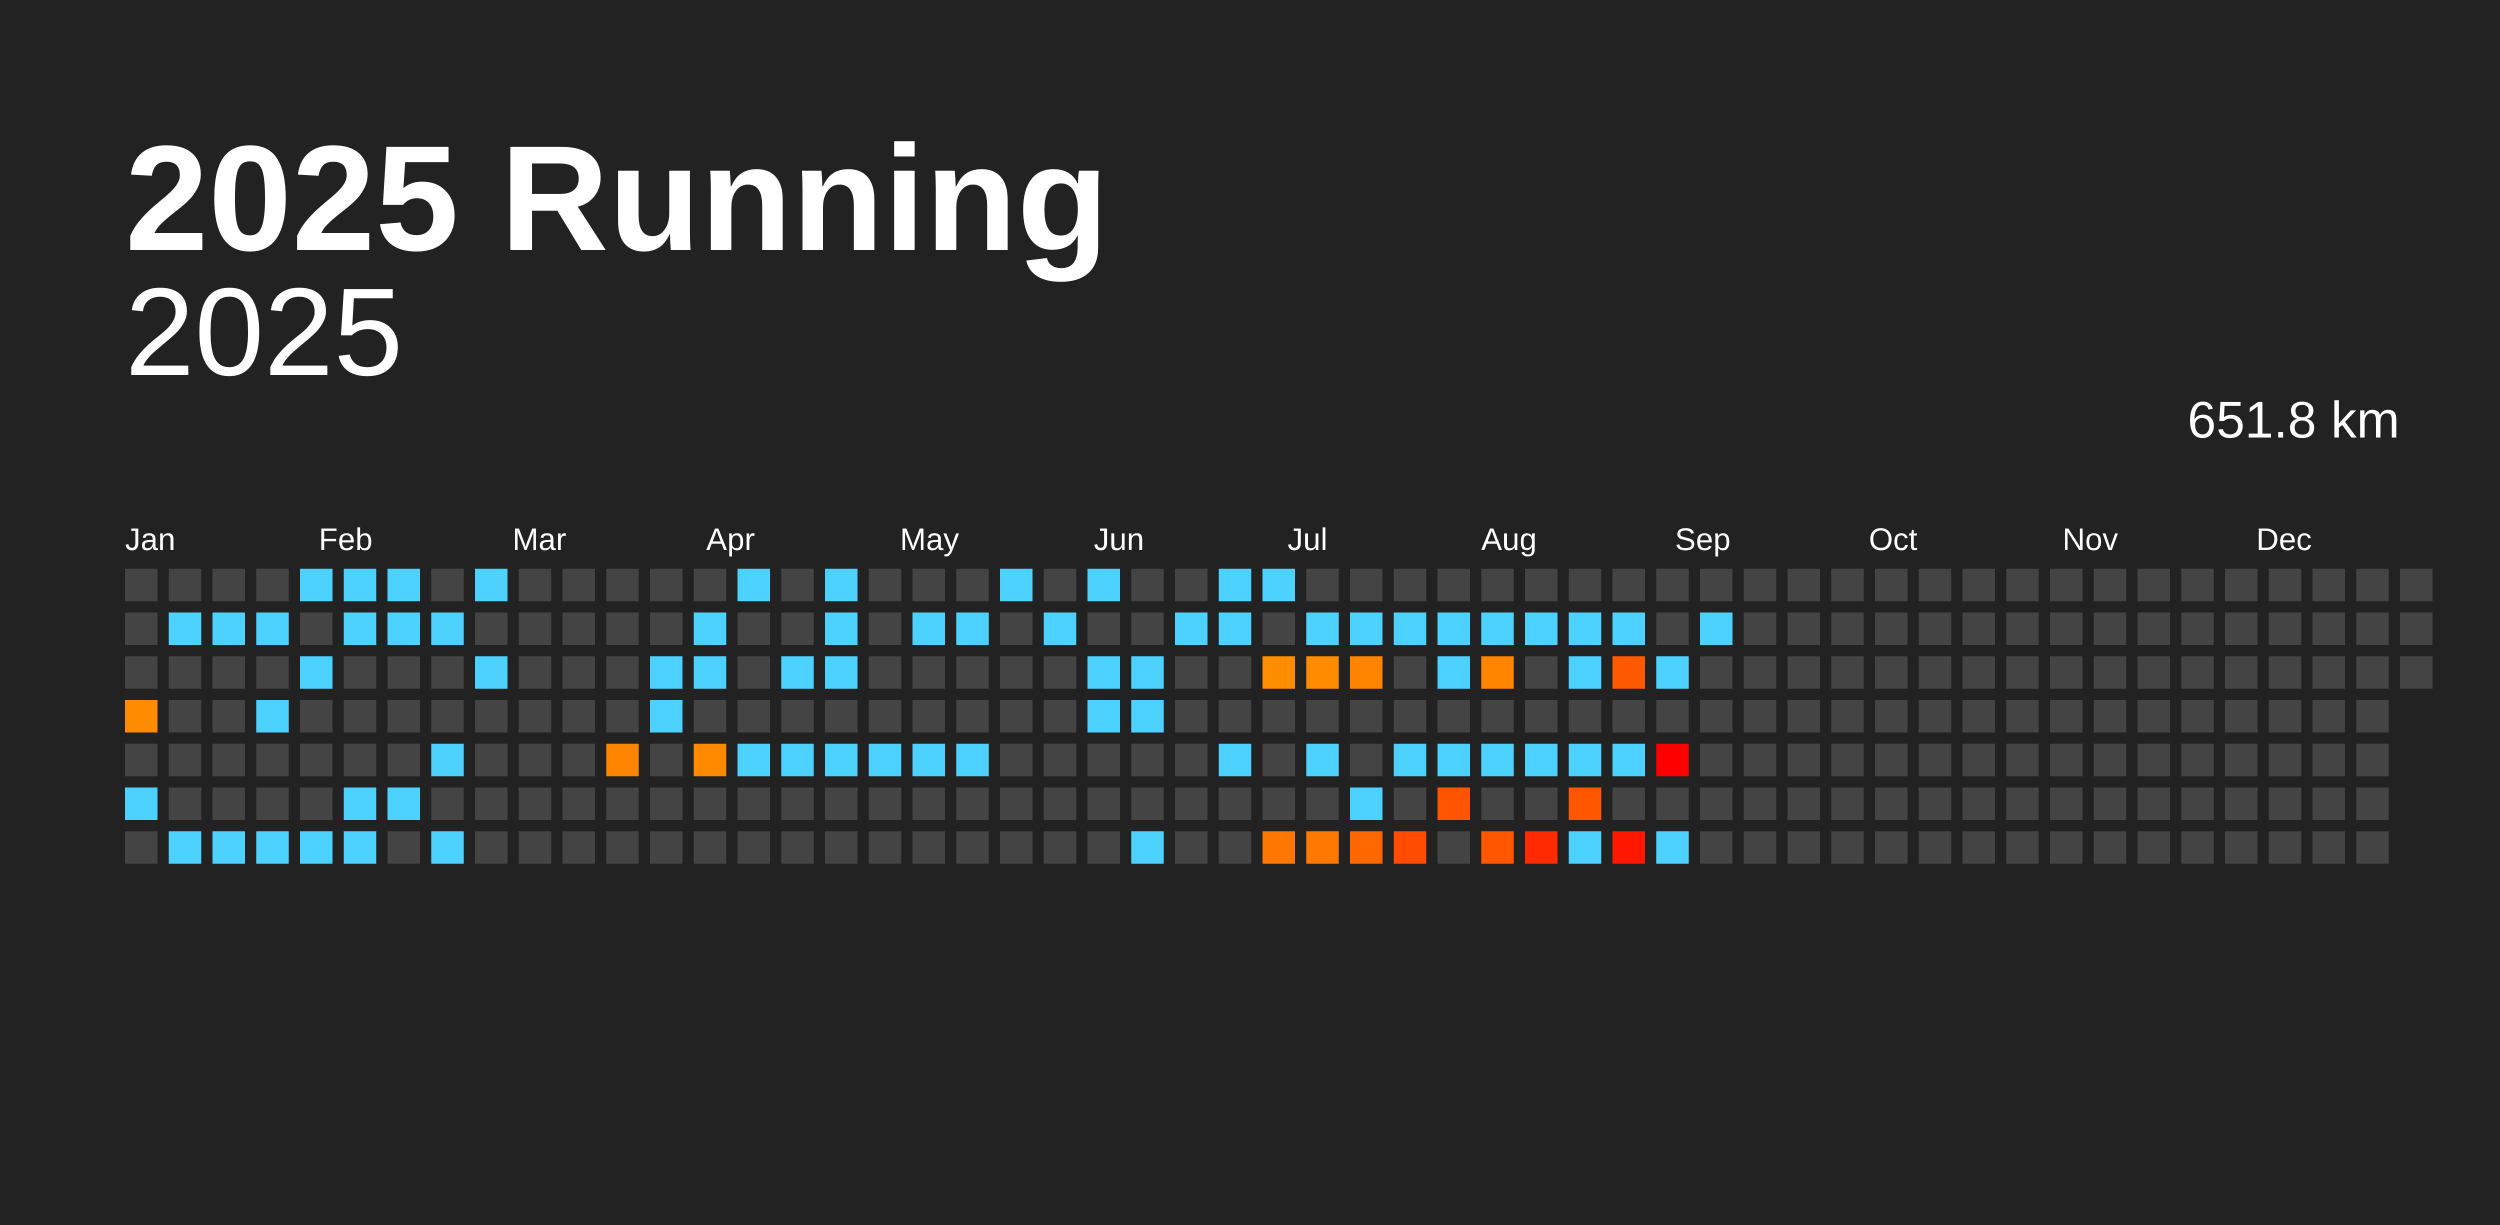
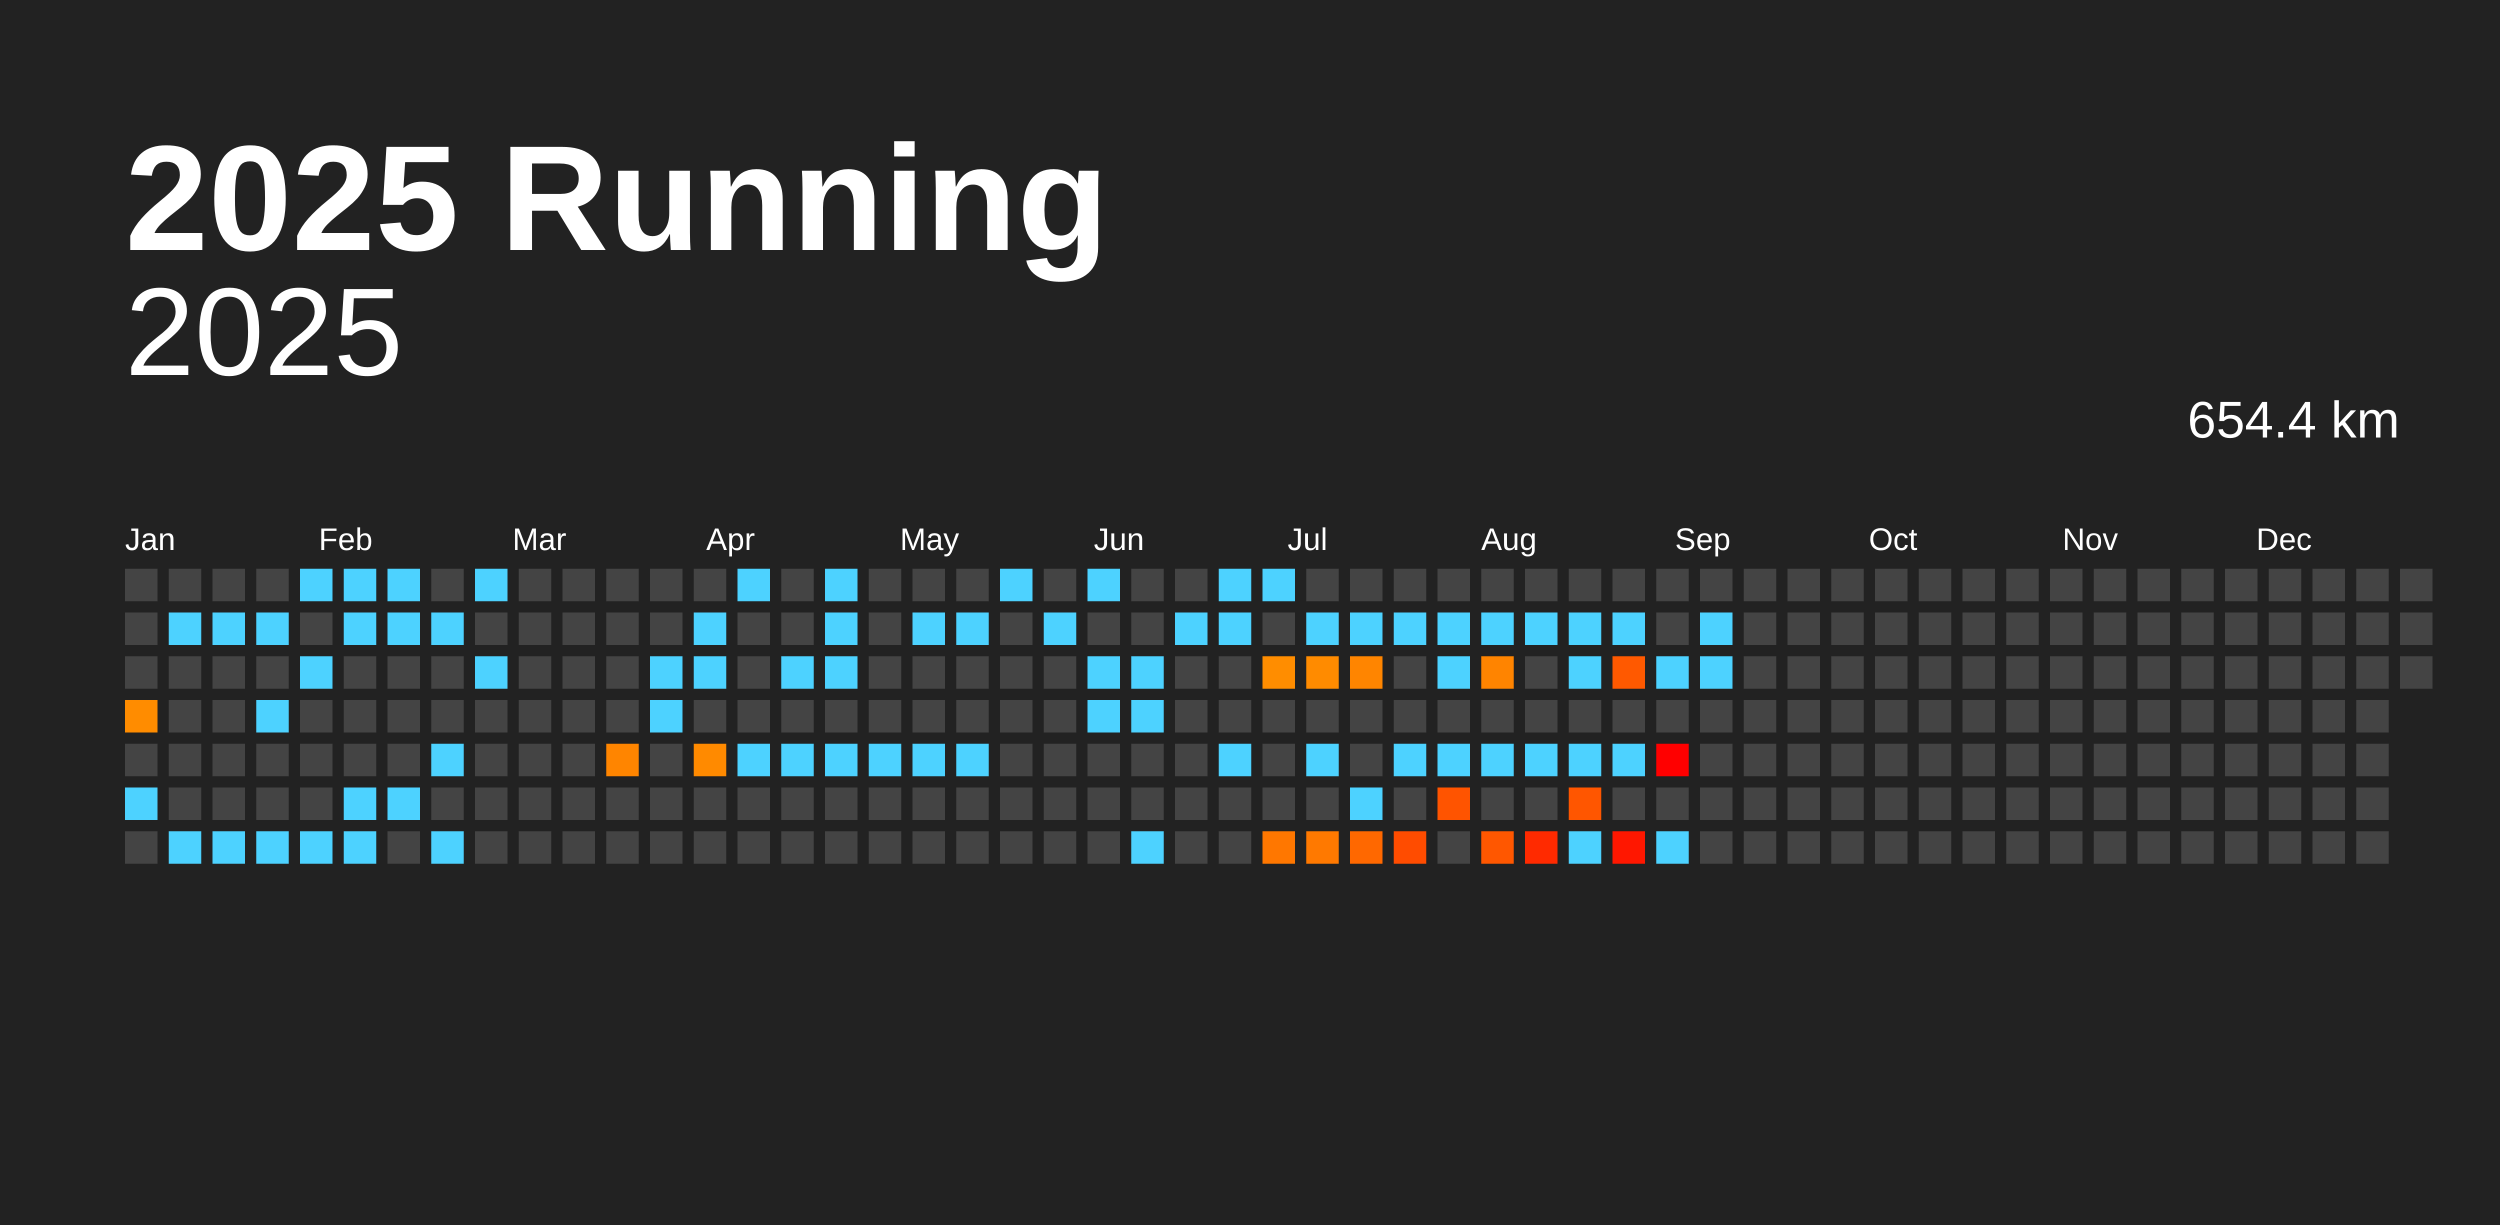
<svg xmlns="http://www.w3.org/2000/svg" baseProfile="full" height="98mm" version="1.1" viewBox="0,0,200,98" width="200mm">
  <defs />
  <rect fill="#222222" height="98" width="200" x="0" y="0" />
  <text fill="#FFFFFF" style="font-size:12px; font-family:Arial; font-weight:bold;" x="10" y="20">2025 Running</text>
  <text alignment-baseline="hanging" fill="#FFFFFF" style="font-size:10.0px; font-family:Arial;" x="10" y="30">2025</text>
-   <text alignment-baseline="hanging" fill="#FFFFFF" style="font-size:4.125px; font-family:Arial;" x="175" y="35">651.8 km</text>
+   <text alignment-baseline="hanging" fill="#FFFFFF" style="font-size:4.125px; font-family:Arial;" x="175" y="35">654.4 km</text>
  <text fill="#FFFFFF" style="font-size:2.5px; font-family:Arial" x="10.0" y="44">Jan</text>
  <text fill="#FFFFFF" style="font-size:2.5px; font-family:Arial" x="25.5" y="44">Feb</text>
  <text fill="#FFFFFF" style="font-size:2.5px; font-family:Arial" x="41.0" y="44">Mar</text>
  <text fill="#FFFFFF" style="font-size:2.5px; font-family:Arial" x="56.5" y="44">Apr</text>
  <text fill="#FFFFFF" style="font-size:2.5px; font-family:Arial" x="72.0" y="44">May</text>
  <text fill="#FFFFFF" style="font-size:2.5px; font-family:Arial" x="87.5" y="44">Jun</text>
  <text fill="#FFFFFF" style="font-size:2.5px; font-family:Arial" x="103.0" y="44">Jul</text>
  <text fill="#FFFFFF" style="font-size:2.5px; font-family:Arial" x="118.5" y="44">Aug</text>
  <text fill="#FFFFFF" style="font-size:2.5px; font-family:Arial" x="134.0" y="44">Sep</text>
  <text fill="#FFFFFF" style="font-size:2.5px; font-family:Arial" x="149.5" y="44">Oct</text>
  <text fill="#FFFFFF" style="font-size:2.5px; font-family:Arial" x="165.0" y="44">Nov</text>
  <text fill="#FFFFFF" style="font-size:2.5px; font-family:Arial" x="180.5" y="44">Dec</text>
  <rect fill="#444444" height="2.6" width="2.6" x="10.0" y="45.5" />
  <rect fill="#444444" height="2.6" width="2.6" x="10.0" y="49.0" />
  <rect fill="#444444" height="2.6" width="2.6" x="10.0" y="52.5" />
  <rect fill="#ff8c00" height="2.6" width="2.6" x="10.0" y="56.0" />
  <rect fill="#444444" height="2.6" width="2.6" x="10.0" y="59.5" />
  <rect fill="#4dd2ff" height="2.6" width="2.6" x="10.0" y="63.0" />
  <rect fill="#444444" height="2.6" width="2.6" x="10.0" y="66.5" />
  <rect fill="#444444" height="2.6" width="2.6" x="13.5" y="45.5" />
  <rect fill="#4dd2ff" height="2.6" width="2.6" x="13.5" y="49.0" />
  <rect fill="#444444" height="2.6" width="2.6" x="13.5" y="52.5" />
  <rect fill="#444444" height="2.6" width="2.6" x="13.5" y="56.0" />
  <rect fill="#444444" height="2.6" width="2.6" x="13.5" y="59.5" />
  <rect fill="#444444" height="2.6" width="2.6" x="13.5" y="63.0" />
  <rect fill="#4dd2ff" height="2.6" width="2.6" x="13.5" y="66.5" />
  <rect fill="#444444" height="2.6" width="2.6" x="17.0" y="45.5" />
  <rect fill="#4dd2ff" height="2.6" width="2.6" x="17.0" y="49.0" />
  <rect fill="#444444" height="2.6" width="2.6" x="17.0" y="52.5" />
  <rect fill="#444444" height="2.6" width="2.6" x="17.0" y="56.0" />
  <rect fill="#444444" height="2.6" width="2.6" x="17.0" y="59.5" />
  <rect fill="#444444" height="2.6" width="2.6" x="17.0" y="63.0" />
  <rect fill="#4dd2ff" height="2.6" width="2.6" x="17.0" y="66.5" />
  <rect fill="#444444" height="2.6" width="2.6" x="20.5" y="45.5" />
  <rect fill="#4dd2ff" height="2.6" width="2.6" x="20.5" y="49.0" />
  <rect fill="#444444" height="2.6" width="2.6" x="20.5" y="52.5" />
  <rect fill="#4dd2ff" height="2.6" width="2.6" x="20.5" y="56.0" />
  <rect fill="#444444" height="2.6" width="2.6" x="20.5" y="59.5" />
  <rect fill="#444444" height="2.6" width="2.6" x="20.5" y="63.0" />
  <rect fill="#4dd2ff" height="2.6" width="2.6" x="20.5" y="66.5" />
  <rect fill="#4dd2ff" height="2.6" width="2.6" x="24.0" y="45.5" />
  <rect fill="#444444" height="2.6" width="2.6" x="24.0" y="49.0" />
  <rect fill="#4dd2ff" height="2.6" width="2.6" x="24.0" y="52.5" />
  <rect fill="#444444" height="2.6" width="2.6" x="24.0" y="56.0" />
  <rect fill="#444444" height="2.6" width="2.6" x="24.0" y="59.5" />
  <rect fill="#444444" height="2.6" width="2.6" x="24.0" y="63.0" />
  <rect fill="#4dd2ff" height="2.6" width="2.6" x="24.0" y="66.5" />
  <rect fill="#4dd2ff" height="2.6" width="2.6" x="27.5" y="45.5" />
  <rect fill="#4dd2ff" height="2.6" width="2.6" x="27.5" y="49.0" />
  <rect fill="#444444" height="2.6" width="2.6" x="27.5" y="52.5" />
  <rect fill="#444444" height="2.6" width="2.6" x="27.5" y="56.0" />
  <rect fill="#444444" height="2.6" width="2.6" x="27.5" y="59.5" />
  <rect fill="#4dd2ff" height="2.6" width="2.6" x="27.5" y="63.0" />
  <rect fill="#4dd2ff" height="2.6" width="2.6" x="27.5" y="66.5" />
  <rect fill="#4dd2ff" height="2.6" width="2.6" x="31.0" y="45.5" />
  <rect fill="#4dd2ff" height="2.6" width="2.6" x="31.0" y="49.0" />
  <rect fill="#444444" height="2.6" width="2.6" x="31.0" y="52.5" />
  <rect fill="#444444" height="2.6" width="2.6" x="31.0" y="56.0" />
  <rect fill="#444444" height="2.6" width="2.6" x="31.0" y="59.5" />
  <rect fill="#4dd2ff" height="2.6" width="2.6" x="31.0" y="63.0" />
  <rect fill="#444444" height="2.6" width="2.6" x="31.0" y="66.5" />
  <rect fill="#444444" height="2.6" width="2.6" x="34.5" y="45.5" />
  <rect fill="#4dd2ff" height="2.6" width="2.6" x="34.5" y="49.0" />
  <rect fill="#444444" height="2.6" width="2.6" x="34.5" y="52.5" />
  <rect fill="#444444" height="2.6" width="2.6" x="34.5" y="56.0" />
  <rect fill="#4dd2ff" height="2.6" width="2.6" x="34.5" y="59.5" />
  <rect fill="#444444" height="2.6" width="2.6" x="34.5" y="63.0" />
  <rect fill="#4dd2ff" height="2.6" width="2.6" x="34.5" y="66.5" />
  <rect fill="#4dd2ff" height="2.6" width="2.6" x="38.0" y="45.5" />
  <rect fill="#444444" height="2.6" width="2.6" x="38.0" y="49.0" />
  <rect fill="#4dd2ff" height="2.6" width="2.6" x="38.0" y="52.5" />
  <rect fill="#444444" height="2.6" width="2.6" x="38.0" y="56.0" />
  <rect fill="#444444" height="2.6" width="2.6" x="38.0" y="59.5" />
  <rect fill="#444444" height="2.6" width="2.6" x="38.0" y="63.0" />
  <rect fill="#444444" height="2.6" width="2.6" x="38.0" y="66.5" />
  <rect fill="#444444" height="2.6" width="2.6" x="41.5" y="45.5" />
  <rect fill="#444444" height="2.6" width="2.6" x="41.5" y="49.0" />
  <rect fill="#444444" height="2.6" width="2.6" x="41.5" y="52.5" />
  <rect fill="#444444" height="2.6" width="2.6" x="41.5" y="56.0" />
  <rect fill="#444444" height="2.6" width="2.6" x="41.5" y="59.5" />
  <rect fill="#444444" height="2.6" width="2.6" x="41.5" y="63.0" />
  <rect fill="#444444" height="2.6" width="2.6" x="41.5" y="66.5" />
  <rect fill="#444444" height="2.6" width="2.6" x="45.0" y="45.5" />
  <rect fill="#444444" height="2.6" width="2.6" x="45.0" y="49.0" />
  <rect fill="#444444" height="2.6" width="2.6" x="45.0" y="52.5" />
  <rect fill="#444444" height="2.6" width="2.6" x="45.0" y="56.0" />
  <rect fill="#444444" height="2.6" width="2.6" x="45.0" y="59.5" />
  <rect fill="#444444" height="2.6" width="2.6" x="45.0" y="63.0" />
  <rect fill="#444444" height="2.6" width="2.6" x="45.0" y="66.5" />
  <rect fill="#444444" height="2.6" width="2.6" x="48.5" y="45.5" />
  <rect fill="#444444" height="2.6" width="2.6" x="48.5" y="49.0" />
  <rect fill="#444444" height="2.6" width="2.6" x="48.5" y="52.5" />
  <rect fill="#444444" height="2.6" width="2.6" x="48.5" y="56.0" />
  <rect fill="#ff8500" height="2.6" width="2.6" x="48.5" y="59.5" />
  <rect fill="#444444" height="2.6" width="2.6" x="48.5" y="63.0" />
  <rect fill="#444444" height="2.6" width="2.6" x="48.5" y="66.5" />
  <rect fill="#444444" height="2.6" width="2.6" x="52.0" y="45.5" />
  <rect fill="#444444" height="2.6" width="2.6" x="52.0" y="49.0" />
  <rect fill="#4dd2ff" height="2.6" width="2.6" x="52.0" y="52.5" />
  <rect fill="#4dd2ff" height="2.6" width="2.6" x="52.0" y="56.0" />
  <rect fill="#444444" height="2.6" width="2.6" x="52.0" y="59.5" />
  <rect fill="#444444" height="2.6" width="2.6" x="52.0" y="63.0" />
  <rect fill="#444444" height="2.6" width="2.6" x="52.0" y="66.5" />
  <rect fill="#444444" height="2.6" width="2.6" x="55.5" y="45.5" />
  <rect fill="#4dd2ff" height="2.6" width="2.6" x="55.5" y="49.0" />
  <rect fill="#4dd2ff" height="2.6" width="2.6" x="55.5" y="52.5" />
  <rect fill="#444444" height="2.6" width="2.6" x="55.5" y="56.0" />
  <rect fill="#ff8a00" height="2.6" width="2.6" x="55.5" y="59.5" />
  <rect fill="#444444" height="2.6" width="2.6" x="55.5" y="63.0" />
  <rect fill="#444444" height="2.6" width="2.6" x="55.5" y="66.5" />
  <rect fill="#4dd2ff" height="2.6" width="2.6" x="59.0" y="45.5" />
  <rect fill="#444444" height="2.6" width="2.6" x="59.0" y="49.0" />
  <rect fill="#444444" height="2.6" width="2.6" x="59.0" y="52.5" />
  <rect fill="#444444" height="2.6" width="2.6" x="59.0" y="56.0" />
  <rect fill="#4dd2ff" height="2.6" width="2.6" x="59.0" y="59.5" />
  <rect fill="#444444" height="2.6" width="2.6" x="59.0" y="63.0" />
  <rect fill="#444444" height="2.6" width="2.6" x="59.0" y="66.5" />
  <rect fill="#444444" height="2.6" width="2.6" x="62.5" y="45.5" />
  <rect fill="#444444" height="2.6" width="2.6" x="62.5" y="49.0" />
  <rect fill="#4dd2ff" height="2.6" width="2.6" x="62.5" y="52.5" />
  <rect fill="#444444" height="2.6" width="2.6" x="62.5" y="56.0" />
  <rect fill="#4dd2ff" height="2.6" width="2.6" x="62.5" y="59.5" />
  <rect fill="#444444" height="2.6" width="2.6" x="62.5" y="63.0" />
  <rect fill="#444444" height="2.6" width="2.6" x="62.5" y="66.5" />
  <rect fill="#4dd2ff" height="2.6" width="2.6" x="66.0" y="45.5" />
  <rect fill="#4dd2ff" height="2.6" width="2.6" x="66.0" y="49.0" />
  <rect fill="#4dd2ff" height="2.6" width="2.6" x="66.0" y="52.5" />
  <rect fill="#444444" height="2.6" width="2.6" x="66.0" y="56.0" />
  <rect fill="#4dd2ff" height="2.6" width="2.6" x="66.0" y="59.5" />
  <rect fill="#444444" height="2.6" width="2.6" x="66.0" y="63.0" />
  <rect fill="#444444" height="2.6" width="2.6" x="66.0" y="66.5" />
  <rect fill="#444444" height="2.6" width="2.6" x="69.5" y="45.5" />
  <rect fill="#444444" height="2.6" width="2.6" x="69.5" y="49.0" />
  <rect fill="#444444" height="2.6" width="2.6" x="69.5" y="52.5" />
  <rect fill="#444444" height="2.6" width="2.6" x="69.5" y="56.0" />
  <rect fill="#4dd2ff" height="2.6" width="2.6" x="69.5" y="59.5" />
  <rect fill="#444444" height="2.6" width="2.6" x="69.5" y="63.0" />
  <rect fill="#444444" height="2.6" width="2.6" x="69.5" y="66.5" />
  <rect fill="#444444" height="2.6" width="2.6" x="73.0" y="45.5" />
  <rect fill="#4dd2ff" height="2.6" width="2.6" x="73.0" y="49.0" />
  <rect fill="#444444" height="2.6" width="2.6" x="73.0" y="52.5" />
  <rect fill="#444444" height="2.6" width="2.6" x="73.0" y="56.0" />
  <rect fill="#4dd2ff" height="2.6" width="2.6" x="73.0" y="59.5" />
  <rect fill="#444444" height="2.6" width="2.6" x="73.0" y="63.0" />
  <rect fill="#444444" height="2.6" width="2.6" x="73.0" y="66.5" />
  <rect fill="#444444" height="2.6" width="2.6" x="76.5" y="45.5" />
  <rect fill="#4dd2ff" height="2.6" width="2.6" x="76.5" y="49.0" />
  <rect fill="#444444" height="2.6" width="2.6" x="76.5" y="52.5" />
  <rect fill="#444444" height="2.6" width="2.6" x="76.5" y="56.0" />
  <rect fill="#4dd2ff" height="2.6" width="2.6" x="76.5" y="59.5" />
  <rect fill="#444444" height="2.6" width="2.6" x="76.5" y="63.0" />
  <rect fill="#444444" height="2.6" width="2.6" x="76.5" y="66.5" />
  <rect fill="#4dd2ff" height="2.6" width="2.6" x="80.0" y="45.5" />
  <rect fill="#444444" height="2.6" width="2.6" x="80.0" y="49.0" />
  <rect fill="#444444" height="2.6" width="2.6" x="80.0" y="52.5" />
  <rect fill="#444444" height="2.6" width="2.6" x="80.0" y="56.0" />
  <rect fill="#444444" height="2.6" width="2.6" x="80.0" y="59.5" />
  <rect fill="#444444" height="2.6" width="2.6" x="80.0" y="63.0" />
  <rect fill="#444444" height="2.6" width="2.6" x="80.0" y="66.5" />
  <rect fill="#444444" height="2.6" width="2.6" x="83.5" y="45.5" />
  <rect fill="#4dd2ff" height="2.6" width="2.6" x="83.5" y="49.0" />
  <rect fill="#444444" height="2.6" width="2.6" x="83.5" y="52.5" />
  <rect fill="#444444" height="2.6" width="2.6" x="83.5" y="56.0" />
  <rect fill="#444444" height="2.6" width="2.6" x="83.5" y="59.5" />
  <rect fill="#444444" height="2.6" width="2.6" x="83.5" y="63.0" />
  <rect fill="#444444" height="2.6" width="2.6" x="83.5" y="66.5" />
  <rect fill="#4dd2ff" height="2.6" width="2.6" x="87.0" y="45.5" />
  <rect fill="#444444" height="2.6" width="2.6" x="87.0" y="49.0" />
  <rect fill="#4dd2ff" height="2.6" width="2.6" x="87.0" y="52.5" />
  <rect fill="#4dd2ff" height="2.6" width="2.6" x="87.0" y="56.0" />
  <rect fill="#444444" height="2.6" width="2.6" x="87.0" y="59.5" />
  <rect fill="#444444" height="2.6" width="2.6" x="87.0" y="63.0" />
  <rect fill="#444444" height="2.6" width="2.6" x="87.0" y="66.5" />
  <rect fill="#444444" height="2.6" width="2.6" x="90.5" y="45.5" />
  <rect fill="#444444" height="2.6" width="2.6" x="90.5" y="49.0" />
  <rect fill="#4dd2ff" height="2.6" width="2.6" x="90.5" y="52.5" />
  <rect fill="#4dd2ff" height="2.6" width="2.6" x="90.5" y="56.0" />
  <rect fill="#444444" height="2.6" width="2.6" x="90.5" y="59.5" />
  <rect fill="#444444" height="2.6" width="2.6" x="90.5" y="63.0" />
  <rect fill="#4dd2ff" height="2.6" width="2.6" x="90.5" y="66.5" />
  <rect fill="#444444" height="2.6" width="2.6" x="94.0" y="45.5" />
  <rect fill="#4dd2ff" height="2.6" width="2.6" x="94.0" y="49.0" />
  <rect fill="#444444" height="2.6" width="2.6" x="94.0" y="52.5" />
  <rect fill="#444444" height="2.6" width="2.6" x="94.0" y="56.0" />
  <rect fill="#444444" height="2.6" width="2.6" x="94.0" y="59.5" />
  <rect fill="#444444" height="2.6" width="2.6" x="94.0" y="63.0" />
  <rect fill="#444444" height="2.6" width="2.6" x="94.0" y="66.5" />
  <rect fill="#4dd2ff" height="2.6" width="2.6" x="97.5" y="45.5" />
  <rect fill="#4dd2ff" height="2.6" width="2.6" x="97.5" y="49.0" />
  <rect fill="#444444" height="2.6" width="2.6" x="97.5" y="52.5" />
  <rect fill="#444444" height="2.6" width="2.6" x="97.5" y="56.0" />
  <rect fill="#4dd2ff" height="2.6" width="2.6" x="97.5" y="59.5" />
  <rect fill="#444444" height="2.6" width="2.6" x="97.5" y="63.0" />
  <rect fill="#444444" height="2.6" width="2.6" x="97.5" y="66.5" />
  <rect fill="#4dd2ff" height="2.6" width="2.6" x="101.0" y="45.5" />
  <rect fill="#444444" height="2.6" width="2.6" x="101.0" y="49.0" />
  <rect fill="#ff8d00" height="2.6" width="2.6" x="101.0" y="52.5" />
  <rect fill="#444444" height="2.6" width="2.6" x="101.0" y="56.0" />
  <rect fill="#444444" height="2.6" width="2.6" x="101.0" y="59.5" />
  <rect fill="#444444" height="2.6" width="2.6" x="101.0" y="63.0" />
  <rect fill="#ff7700" height="2.6" width="2.6" x="101.0" y="66.5" />
  <rect fill="#444444" height="2.6" width="2.6" x="104.5" y="45.5" />
  <rect fill="#4dd2ff" height="2.6" width="2.6" x="104.5" y="49.0" />
  <rect fill="#ff8b00" height="2.6" width="2.6" x="104.5" y="52.5" />
  <rect fill="#444444" height="2.6" width="2.6" x="104.5" y="56.0" />
  <rect fill="#4dd2ff" height="2.6" width="2.6" x="104.5" y="59.5" />
  <rect fill="#444444" height="2.6" width="2.6" x="104.5" y="63.0" />
  <rect fill="#ff7900" height="2.6" width="2.6" x="104.5" y="66.5" />
  <rect fill="#444444" height="2.6" width="2.6" x="108.0" y="45.5" />
  <rect fill="#4dd2ff" height="2.6" width="2.6" x="108.0" y="49.0" />
  <rect fill="#ff8500" height="2.6" width="2.6" x="108.0" y="52.5" />
  <rect fill="#444444" height="2.6" width="2.6" x="108.0" y="56.0" />
  <rect fill="#444444" height="2.6" width="2.6" x="108.0" y="59.5" />
  <rect fill="#4dd2ff" height="2.6" width="2.6" x="108.0" y="63.0" />
  <rect fill="#ff6800" height="2.6" width="2.6" x="108.0" y="66.5" />
  <rect fill="#444444" height="2.6" width="2.6" x="111.5" y="45.5" />
  <rect fill="#4dd2ff" height="2.6" width="2.6" x="111.5" y="49.0" />
  <rect fill="#444444" height="2.6" width="2.6" x="111.5" y="52.5" />
  <rect fill="#444444" height="2.6" width="2.6" x="111.5" y="56.0" />
  <rect fill="#4dd2ff" height="2.6" width="2.6" x="111.5" y="59.5" />
  <rect fill="#444444" height="2.6" width="2.6" x="111.5" y="63.0" />
  <rect fill="#ff4c00" height="2.6" width="2.6" x="111.5" y="66.5" />
  <rect fill="#444444" height="2.6" width="2.6" x="115.0" y="45.5" />
  <rect fill="#4dd2ff" height="2.6" width="2.6" x="115.0" y="49.0" />
  <rect fill="#4dd2ff" height="2.6" width="2.6" x="115.0" y="52.5" />
  <rect fill="#444444" height="2.6" width="2.6" x="115.0" y="56.0" />
  <rect fill="#4dd2ff" height="2.6" width="2.6" x="115.0" y="59.5" />
  <rect fill="#ff5400" height="2.6" width="2.6" x="115.0" y="63.0" />
  <rect fill="#444444" height="2.6" width="2.6" x="115.0" y="66.5" />
  <rect fill="#444444" height="2.6" width="2.6" x="118.5" y="45.5" />
  <rect fill="#4dd2ff" height="2.6" width="2.6" x="118.5" y="49.0" />
  <rect fill="#ff8400" height="2.6" width="2.6" x="118.5" y="52.5" />
  <rect fill="#444444" height="2.6" width="2.6" x="118.5" y="56.0" />
  <rect fill="#4dd2ff" height="2.6" width="2.6" x="118.5" y="59.5" />
  <rect fill="#444444" height="2.6" width="2.6" x="118.5" y="63.0" />
  <rect fill="#ff5700" height="2.6" width="2.6" x="118.5" y="66.5" />
  <rect fill="#444444" height="2.6" width="2.6" x="122.0" y="45.5" />
  <rect fill="#4dd2ff" height="2.6" width="2.6" x="122.0" y="49.0" />
  <rect fill="#444444" height="2.6" width="2.6" x="122.0" y="52.5" />
  <rect fill="#444444" height="2.6" width="2.6" x="122.0" y="56.0" />
  <rect fill="#4dd2ff" height="2.6" width="2.6" x="122.0" y="59.5" />
  <rect fill="#444444" height="2.6" width="2.6" x="122.0" y="63.0" />
  <rect fill="#ff2a00" height="2.6" width="2.6" x="122.0" y="66.5" />
  <rect fill="#444444" height="2.6" width="2.6" x="125.5" y="45.5" />
  <rect fill="#4dd2ff" height="2.6" width="2.6" x="125.5" y="49.0" />
  <rect fill="#4dd2ff" height="2.6" width="2.6" x="125.5" y="52.5" />
  <rect fill="#444444" height="2.6" width="2.6" x="125.5" y="56.0" />
  <rect fill="#4dd2ff" height="2.6" width="2.6" x="125.5" y="59.5" />
  <rect fill="#ff5600" height="2.6" width="2.6" x="125.5" y="63.0" />
  <rect fill="#4dd2ff" height="2.6" width="2.6" x="125.5" y="66.5" />
  <rect fill="#444444" height="2.6" width="2.6" x="129.0" y="45.5" />
  <rect fill="#4dd2ff" height="2.6" width="2.6" x="129.0" y="49.0" />
  <rect fill="#ff5900" height="2.6" width="2.6" x="129.0" y="52.5" />
  <rect fill="#444444" height="2.6" width="2.6" x="129.0" y="56.0" />
  <rect fill="#4dd2ff" height="2.6" width="2.6" x="129.0" y="59.5" />
  <rect fill="#444444" height="2.6" width="2.6" x="129.0" y="63.0" />
  <rect fill="#ff1700" height="2.6" width="2.6" x="129.0" y="66.5" />
  <rect fill="#444444" height="2.6" width="2.6" x="132.5" y="45.5" />
  <rect fill="#444444" height="2.6" width="2.6" x="132.5" y="49.0" />
  <rect fill="#4dd2ff" height="2.6" width="2.6" x="132.5" y="52.5" />
  <rect fill="#444444" height="2.6" width="2.6" x="132.5" y="56.0" />
  <rect fill="red" height="2.6" width="2.6" x="132.5" y="59.5" />
  <rect fill="#444444" height="2.6" width="2.6" x="132.5" y="63.0" />
  <rect fill="#4dd2ff" height="2.6" width="2.6" x="132.5" y="66.5" />
  <rect fill="#444444" height="2.6" width="2.6" x="136.0" y="45.5" />
  <rect fill="#4dd2ff" height="2.6" width="2.6" x="136.0" y="49.0" />
-   <rect fill="#444444" height="2.6" width="2.6" x="136.0" y="52.5" />
+   <rect fill="#4dd2ff" height="2.6" width="2.6" x="136.0" y="52.5" />
  <rect fill="#444444" height="2.6" width="2.6" x="136.0" y="56.0" />
  <rect fill="#444444" height="2.6" width="2.6" x="136.0" y="59.5" />
  <rect fill="#444444" height="2.6" width="2.6" x="136.0" y="63.0" />
  <rect fill="#444444" height="2.6" width="2.6" x="136.0" y="66.5" />
  <rect fill="#444444" height="2.6" width="2.6" x="139.5" y="45.5" />
  <rect fill="#444444" height="2.6" width="2.6" x="139.5" y="49.0" />
  <rect fill="#444444" height="2.6" width="2.6" x="139.5" y="52.5" />
  <rect fill="#444444" height="2.6" width="2.6" x="139.5" y="56.0" />
  <rect fill="#444444" height="2.6" width="2.6" x="139.5" y="59.5" />
  <rect fill="#444444" height="2.6" width="2.6" x="139.5" y="63.0" />
  <rect fill="#444444" height="2.6" width="2.6" x="139.5" y="66.5" />
  <rect fill="#444444" height="2.6" width="2.6" x="143.0" y="45.5" />
  <rect fill="#444444" height="2.6" width="2.6" x="143.0" y="49.0" />
  <rect fill="#444444" height="2.6" width="2.6" x="143.0" y="52.5" />
  <rect fill="#444444" height="2.6" width="2.6" x="143.0" y="56.0" />
  <rect fill="#444444" height="2.6" width="2.6" x="143.0" y="59.5" />
  <rect fill="#444444" height="2.6" width="2.6" x="143.0" y="63.0" />
  <rect fill="#444444" height="2.6" width="2.6" x="143.0" y="66.5" />
  <rect fill="#444444" height="2.6" width="2.6" x="146.5" y="45.5" />
  <rect fill="#444444" height="2.6" width="2.6" x="146.5" y="49.0" />
  <rect fill="#444444" height="2.6" width="2.6" x="146.5" y="52.5" />
  <rect fill="#444444" height="2.6" width="2.6" x="146.5" y="56.0" />
  <rect fill="#444444" height="2.6" width="2.6" x="146.5" y="59.5" />
  <rect fill="#444444" height="2.6" width="2.6" x="146.5" y="63.0" />
  <rect fill="#444444" height="2.6" width="2.6" x="146.5" y="66.5" />
  <rect fill="#444444" height="2.6" width="2.6" x="150.0" y="45.5" />
  <rect fill="#444444" height="2.6" width="2.6" x="150.0" y="49.0" />
  <rect fill="#444444" height="2.6" width="2.6" x="150.0" y="52.5" />
  <rect fill="#444444" height="2.6" width="2.6" x="150.0" y="56.0" />
  <rect fill="#444444" height="2.6" width="2.6" x="150.0" y="59.5" />
  <rect fill="#444444" height="2.6" width="2.6" x="150.0" y="63.0" />
  <rect fill="#444444" height="2.6" width="2.6" x="150.0" y="66.5" />
  <rect fill="#444444" height="2.6" width="2.6" x="153.5" y="45.5" />
  <rect fill="#444444" height="2.6" width="2.6" x="153.5" y="49.0" />
  <rect fill="#444444" height="2.6" width="2.6" x="153.5" y="52.5" />
  <rect fill="#444444" height="2.6" width="2.6" x="153.5" y="56.0" />
  <rect fill="#444444" height="2.6" width="2.6" x="153.5" y="59.5" />
  <rect fill="#444444" height="2.6" width="2.6" x="153.5" y="63.0" />
  <rect fill="#444444" height="2.6" width="2.6" x="153.5" y="66.5" />
  <rect fill="#444444" height="2.6" width="2.6" x="157.0" y="45.5" />
  <rect fill="#444444" height="2.6" width="2.6" x="157.0" y="49.0" />
  <rect fill="#444444" height="2.6" width="2.6" x="157.0" y="52.5" />
  <rect fill="#444444" height="2.6" width="2.6" x="157.0" y="56.0" />
  <rect fill="#444444" height="2.6" width="2.6" x="157.0" y="59.5" />
  <rect fill="#444444" height="2.6" width="2.6" x="157.0" y="63.0" />
  <rect fill="#444444" height="2.6" width="2.6" x="157.0" y="66.5" />
  <rect fill="#444444" height="2.6" width="2.6" x="160.5" y="45.5" />
  <rect fill="#444444" height="2.6" width="2.6" x="160.5" y="49.0" />
  <rect fill="#444444" height="2.6" width="2.6" x="160.5" y="52.5" />
  <rect fill="#444444" height="2.6" width="2.6" x="160.5" y="56.0" />
  <rect fill="#444444" height="2.6" width="2.6" x="160.5" y="59.5" />
  <rect fill="#444444" height="2.6" width="2.6" x="160.5" y="63.0" />
  <rect fill="#444444" height="2.6" width="2.6" x="160.5" y="66.5" />
  <rect fill="#444444" height="2.6" width="2.6" x="164.0" y="45.5" />
  <rect fill="#444444" height="2.6" width="2.6" x="164.0" y="49.0" />
  <rect fill="#444444" height="2.6" width="2.6" x="164.0" y="52.5" />
  <rect fill="#444444" height="2.6" width="2.6" x="164.0" y="56.0" />
  <rect fill="#444444" height="2.6" width="2.6" x="164.0" y="59.5" />
  <rect fill="#444444" height="2.6" width="2.6" x="164.0" y="63.0" />
  <rect fill="#444444" height="2.6" width="2.6" x="164.0" y="66.5" />
  <rect fill="#444444" height="2.6" width="2.6" x="167.5" y="45.5" />
  <rect fill="#444444" height="2.6" width="2.6" x="167.5" y="49.0" />
  <rect fill="#444444" height="2.6" width="2.6" x="167.5" y="52.5" />
  <rect fill="#444444" height="2.6" width="2.6" x="167.5" y="56.0" />
  <rect fill="#444444" height="2.6" width="2.6" x="167.5" y="59.5" />
  <rect fill="#444444" height="2.6" width="2.6" x="167.5" y="63.0" />
  <rect fill="#444444" height="2.6" width="2.6" x="167.5" y="66.5" />
  <rect fill="#444444" height="2.6" width="2.6" x="171.0" y="45.5" />
  <rect fill="#444444" height="2.6" width="2.6" x="171.0" y="49.0" />
  <rect fill="#444444" height="2.6" width="2.6" x="171.0" y="52.5" />
  <rect fill="#444444" height="2.6" width="2.6" x="171.0" y="56.0" />
  <rect fill="#444444" height="2.6" width="2.6" x="171.0" y="59.5" />
  <rect fill="#444444" height="2.6" width="2.6" x="171.0" y="63.0" />
  <rect fill="#444444" height="2.6" width="2.6" x="171.0" y="66.5" />
  <rect fill="#444444" height="2.6" width="2.6" x="174.5" y="45.5" />
  <rect fill="#444444" height="2.6" width="2.6" x="174.5" y="49.0" />
  <rect fill="#444444" height="2.6" width="2.6" x="174.5" y="52.5" />
  <rect fill="#444444" height="2.6" width="2.6" x="174.5" y="56.0" />
  <rect fill="#444444" height="2.6" width="2.6" x="174.5" y="59.5" />
  <rect fill="#444444" height="2.6" width="2.6" x="174.5" y="63.0" />
  <rect fill="#444444" height="2.6" width="2.6" x="174.5" y="66.5" />
  <rect fill="#444444" height="2.6" width="2.6" x="178.0" y="45.5" />
  <rect fill="#444444" height="2.6" width="2.6" x="178.0" y="49.0" />
  <rect fill="#444444" height="2.6" width="2.6" x="178.0" y="52.5" />
  <rect fill="#444444" height="2.6" width="2.6" x="178.0" y="56.0" />
  <rect fill="#444444" height="2.6" width="2.6" x="178.0" y="59.5" />
  <rect fill="#444444" height="2.6" width="2.6" x="178.0" y="63.0" />
  <rect fill="#444444" height="2.6" width="2.6" x="178.0" y="66.5" />
  <rect fill="#444444" height="2.6" width="2.6" x="181.5" y="45.5" />
  <rect fill="#444444" height="2.6" width="2.6" x="181.5" y="49.0" />
  <rect fill="#444444" height="2.6" width="2.6" x="181.5" y="52.5" />
  <rect fill="#444444" height="2.6" width="2.6" x="181.5" y="56.0" />
  <rect fill="#444444" height="2.6" width="2.6" x="181.5" y="59.5" />
  <rect fill="#444444" height="2.6" width="2.6" x="181.5" y="63.0" />
  <rect fill="#444444" height="2.6" width="2.6" x="181.5" y="66.5" />
  <rect fill="#444444" height="2.6" width="2.6" x="185.0" y="45.5" />
  <rect fill="#444444" height="2.6" width="2.6" x="185.0" y="49.0" />
  <rect fill="#444444" height="2.6" width="2.6" x="185.0" y="52.5" />
  <rect fill="#444444" height="2.6" width="2.6" x="185.0" y="56.0" />
  <rect fill="#444444" height="2.6" width="2.6" x="185.0" y="59.5" />
  <rect fill="#444444" height="2.6" width="2.6" x="185.0" y="63.0" />
  <rect fill="#444444" height="2.6" width="2.6" x="185.0" y="66.5" />
  <rect fill="#444444" height="2.6" width="2.6" x="188.5" y="45.5" />
  <rect fill="#444444" height="2.6" width="2.6" x="188.5" y="49.0" />
  <rect fill="#444444" height="2.6" width="2.6" x="188.5" y="52.5" />
  <rect fill="#444444" height="2.6" width="2.6" x="188.5" y="56.0" />
  <rect fill="#444444" height="2.6" width="2.6" x="188.5" y="59.5" />
  <rect fill="#444444" height="2.6" width="2.6" x="188.5" y="63.0" />
  <rect fill="#444444" height="2.6" width="2.6" x="188.5" y="66.5" />
  <rect fill="#444444" height="2.6" width="2.6" x="192.0" y="45.5" />
  <rect fill="#444444" height="2.6" width="2.6" x="192.0" y="49.0" />
  <rect fill="#444444" height="2.6" width="2.6" x="192.0" y="52.5" />
</svg>
